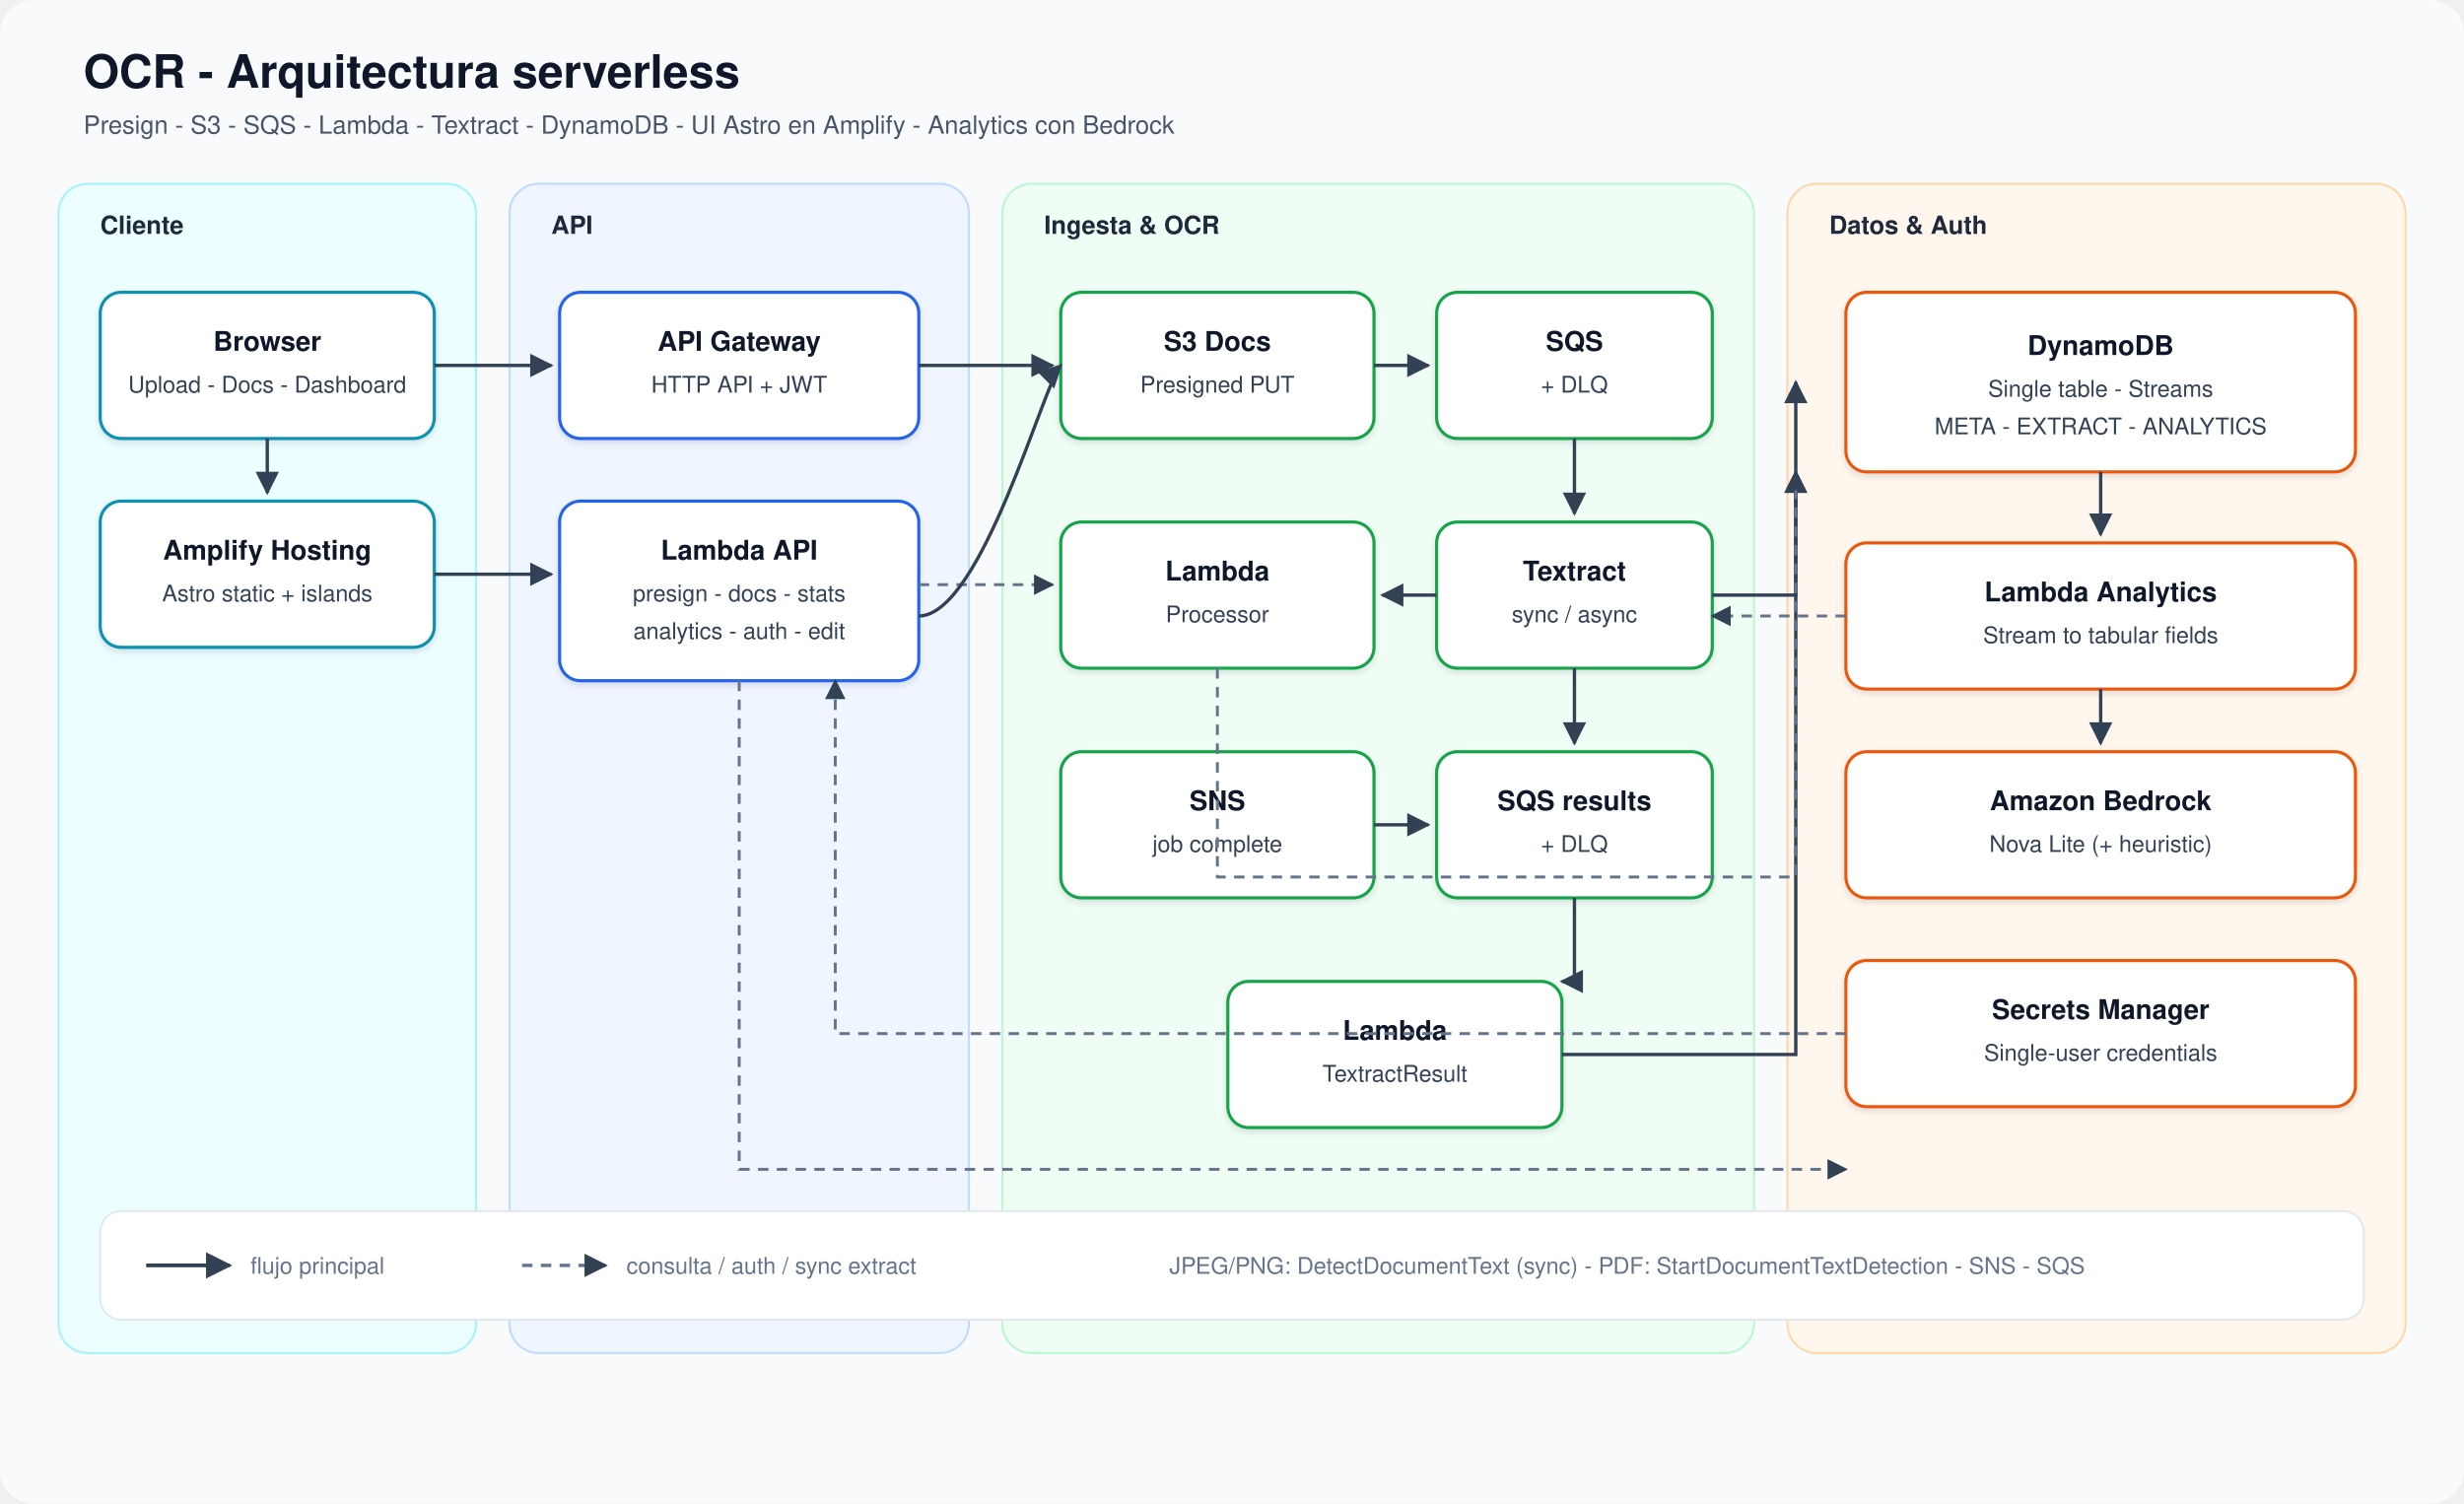
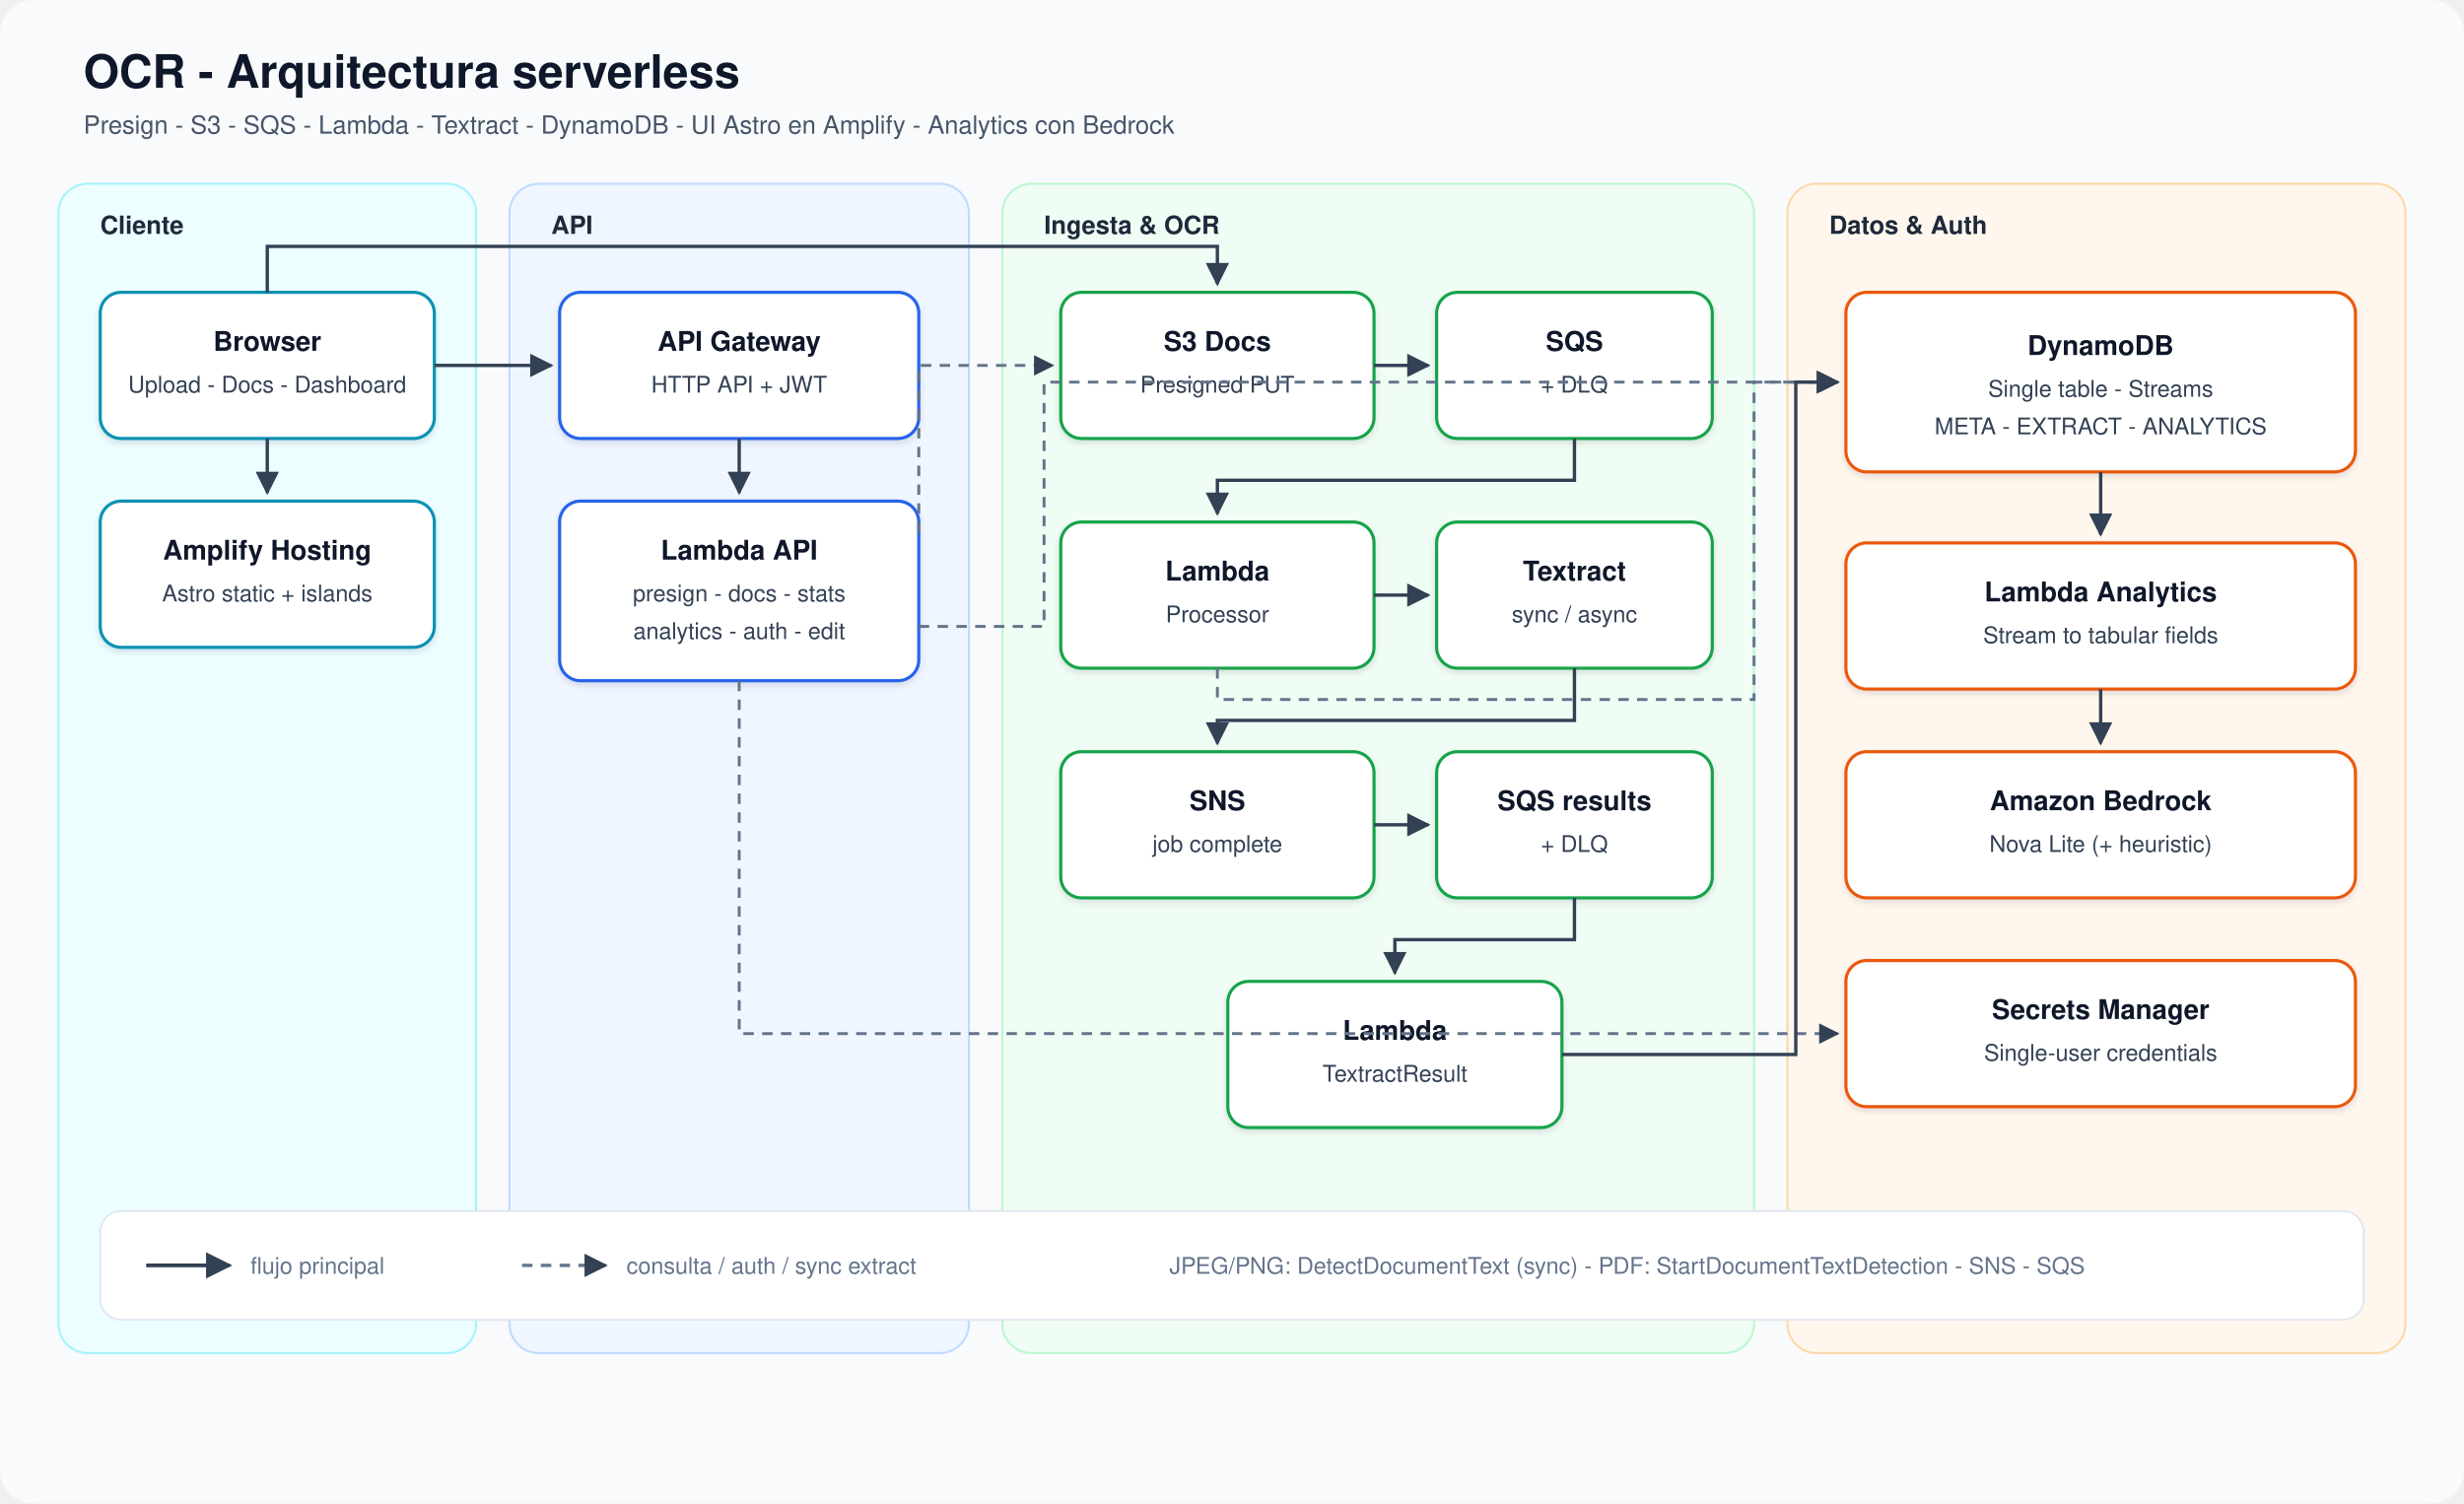
<svg xmlns="http://www.w3.org/2000/svg" viewBox="0 0 1180 720" role="img" aria-labelledby="title desc">
  <defs>
    <marker id="arrow" viewBox="0 0 10 10" refX="9" refY="5" markerWidth="7" markerHeight="7" orient="auto-start-reverse">
      <path d="M 0 0 L 10 5 L 0 10 z" fill="#334155" />
    </marker>
    <filter id="shadow" x="-4%" y="-4%" width="108%" height="112%">
      <feDropShadow dx="0" dy="1.5" stdDeviation="1.5" flood-color="#0f172a" flood-opacity="0.12" />
    </filter>
    <style>
      .label { font-family: "DM Sans", "Segoe UI", Helvetica, Arial, sans-serif; fill: #0f172a; }
      .muted { fill: #64748b; font-size: 11px; }
      .title { font-size: 22px; font-weight: 700; }
      .subtitle { font-size: 12px; fill: #475569; }
      .box-title { font-size: 13px; font-weight: 700; }
      .box-sub { font-size: 11px; fill: #334155; }
      .lane-title { font-size: 12px; font-weight: 700; fill: #1e293b; }
      .edge { stroke: #334155; stroke-width: 1.6; fill: none; marker-end: url(#arrow); }
      .edge-dashed { stroke: #64748b; stroke-width: 1.4; stroke-dasharray: 5 4; fill: none; marker-end: url(#arrow); }
    </style>
  </defs>
  <rect width="1180" height="720" rx="16" fill="#f8fafc" />
  <text x="40" y="42" class="label title">OCR - Arquitectura serverless</text>
  <text x="40" y="64" class="label subtitle">Presign - S3 - SQS - Lambda - Textract - DynamoDB - UI Astro en Amplify - Analytics con Bedrock</text>
  <rect x="28" y="88" width="200" height="560" rx="14" fill="#ecfeff" stroke="#a5f3fc" />
  <rect x="244" y="88" width="220" height="560" rx="14" fill="#eff6ff" stroke="#bfdbfe" />
  <rect x="480" y="88" width="360" height="560" rx="14" fill="#f0fdf4" stroke="#bbf7d0" />
  <rect x="856" y="88" width="296" height="560" rx="14" fill="#fff7ed" stroke="#fed7aa" />
  <text x="48" y="112" class="label lane-title">Cliente</text>
  <text x="264" y="112" class="label lane-title">API</text>
  <text x="500" y="112" class="label lane-title">Ingesta &amp; OCR</text>
  <text x="876" y="112" class="label lane-title">Datos &amp; Auth</text>
  <g filter="url(#shadow)">
    <rect x="48" y="140" width="160" height="70" rx="10" fill="#ffffff" stroke="#0891b2" stroke-width="1.5" />
  </g>
  <text x="128" y="168" text-anchor="middle" class="label box-title">Browser</text>
  <text x="128" y="188" text-anchor="middle" class="label box-sub">Upload - Docs - Dashboard</text>
  <g filter="url(#shadow)">
    <rect x="48" y="240" width="160" height="70" rx="10" fill="#ffffff" stroke="#0891b2" stroke-width="1.5" />
  </g>
  <text x="128" y="268" text-anchor="middle" class="label box-title">Amplify Hosting</text>
  <text x="128" y="288" text-anchor="middle" class="label box-sub">Astro static + islands</text>
  <g filter="url(#shadow)">
    <rect x="268" y="140" width="172" height="70" rx="10" fill="#ffffff" stroke="#2563eb" stroke-width="1.5" />
  </g>
  <text x="354" y="168" text-anchor="middle" class="label box-title">API Gateway</text>
  <text x="354" y="188" text-anchor="middle" class="label box-sub">HTTP API + JWT</text>
  <g filter="url(#shadow)">
    <rect x="268" y="240" width="172" height="86" rx="10" fill="#ffffff" stroke="#2563eb" stroke-width="1.5" />
  </g>
  <text x="354" y="268" text-anchor="middle" class="label box-title">Lambda API</text>
  <text x="354" y="288" text-anchor="middle" class="label box-sub">presign - docs - stats</text>
  <text x="354" y="306" text-anchor="middle" class="label box-sub">analytics - auth - edit</text>
  <g filter="url(#shadow)">
    <rect x="508" y="140" width="150" height="70" rx="10" fill="#ffffff" stroke="#16a34a" stroke-width="1.5" />
  </g>
  <text x="583" y="168" text-anchor="middle" class="label box-title">S3 Docs</text>
  <text x="583" y="188" text-anchor="middle" class="label box-sub">Presigned PUT</text>
  <g filter="url(#shadow)">
    <rect x="688" y="140" width="132" height="70" rx="10" fill="#ffffff" stroke="#16a34a" stroke-width="1.5" />
  </g>
  <text x="754" y="168" text-anchor="middle" class="label box-title">SQS</text>
  <text x="754" y="188" text-anchor="middle" class="label box-sub">+ DLQ</text>
  <g filter="url(#shadow)">
    <rect x="508" y="250" width="150" height="70" rx="10" fill="#ffffff" stroke="#16a34a" stroke-width="1.5" />
  </g>
  <text x="583" y="278" text-anchor="middle" class="label box-title">Lambda</text>
  <text x="583" y="298" text-anchor="middle" class="label box-sub">Processor</text>
  <g filter="url(#shadow)">
    <rect x="688" y="250" width="132" height="70" rx="10" fill="#ffffff" stroke="#16a34a" stroke-width="1.5" />
  </g>
  <text x="754" y="278" text-anchor="middle" class="label box-title">Textract</text>
  <text x="754" y="298" text-anchor="middle" class="label box-sub">sync / async</text>
  <g filter="url(#shadow)">
    <rect x="508" y="360" width="150" height="70" rx="10" fill="#ffffff" stroke="#16a34a" stroke-width="1.5" />
  </g>
  <text x="583" y="388" text-anchor="middle" class="label box-title">SNS</text>
  <text x="583" y="408" text-anchor="middle" class="label box-sub">job complete</text>
  <g filter="url(#shadow)">
    <rect x="688" y="360" width="132" height="70" rx="10" fill="#ffffff" stroke="#16a34a" stroke-width="1.5" />
  </g>
  <text x="754" y="388" text-anchor="middle" class="label box-title">SQS results</text>
  <text x="754" y="408" text-anchor="middle" class="label box-sub">+ DLQ</text>
  <g filter="url(#shadow)">
    <rect x="588" y="470" width="160" height="70" rx="10" fill="#ffffff" stroke="#16a34a" stroke-width="1.5" />
  </g>
  <text x="668" y="498" text-anchor="middle" class="label box-title">Lambda</text>
  <text x="668" y="518" text-anchor="middle" class="label box-sub">TextractResult</text>
  <g filter="url(#shadow)">
    <rect x="884" y="140" width="244" height="86" rx="10" fill="#ffffff" stroke="#ea580c" stroke-width="1.5" />
  </g>
  <text x="1006" y="170" text-anchor="middle" class="label box-title">DynamoDB</text>
  <text x="1006" y="190" text-anchor="middle" class="label box-sub">Single table - Streams</text>
  <text x="1006" y="208" text-anchor="middle" class="label box-sub">META - EXTRACT - ANALYTICS</text>
  <g filter="url(#shadow)">
    <rect x="884" y="260" width="244" height="70" rx="10" fill="#ffffff" stroke="#ea580c" stroke-width="1.5" />
  </g>
  <text x="1006" y="288" text-anchor="middle" class="label box-title">Lambda Analytics</text>
  <text x="1006" y="308" text-anchor="middle" class="label box-sub">Stream to tabular fields</text>
  <g filter="url(#shadow)">
    <rect x="884" y="360" width="244" height="70" rx="10" fill="#ffffff" stroke="#ea580c" stroke-width="1.5" />
  </g>
  <text x="1006" y="388" text-anchor="middle" class="label box-title">Amazon Bedrock</text>
  <text x="1006" y="408" text-anchor="middle" class="label box-sub">Nova Lite (+ heuristic)</text>
  <g filter="url(#shadow)">
    <rect x="884" y="460" width="244" height="70" rx="10" fill="#ffffff" stroke="#ea580c" stroke-width="1.5" />
  </g>
  <text x="1006" y="488" text-anchor="middle" class="label box-title">Secrets Manager</text>
  <text x="1006" y="508" text-anchor="middle" class="label box-sub">Single-user credentials</text>
  <path class="edge" d="M128 210 V236" />
  <path class="edge" d="M208 175 H264" />
-   <path class="edge" d="M208 275 H264" />
-   <path class="edge" d="M440 175 H504" />
-   <path class="edge-dashed" d="M440 280 H504" />
-   <path class="edge-dashed" d="M354 326 V560 H884" />
-   <path class="edge" d="M440 295 C470 295 500 183 508 175" />
+   <path class="edge" d="M354 210 V236" />
+   <path class="edge-dashed" d="M440 255 V175 H504" />
+   <path class="edge-dashed" d="M440 300 H500 V183 H880" />
+   <path class="edge-dashed" d="M354 326 V495 H880" />
+   <path class="edge" d="M128 140 V118 H583 V136" />
  <path class="edge" d="M658 175 H684" />
-   <path class="edge" d="M754 210 V246" />
-   <path class="edge" d="M688 285 H662" />
-   <path class="edge" d="M820 285 H860 V183" />
-   <path class="edge" d="M754 320 V356" />
+   <path class="edge" d="M754 210 V230 H583 V246" />
+   <path class="edge" d="M658 285 H684" />
+   <path class="edge-dashed" d="M583 320 V335 H840 V183 H880" />
+   <path class="edge" d="M754 320 V345 H583 V356" />
  <path class="edge" d="M658 395 H684" />
-   <path class="edge" d="M754 430 V470 H748" />
-   <path class="edge" d="M748 505 H860 V226" />
-   <path class="edge-dashed" d="M583 320 V420 H860 V226" />
+   <path class="edge" d="M754 430 V450 H668 V466" />
+   <path class="edge" d="M748 505 H860 V183 H880" />
  <path class="edge" d="M1006 226 V256" />
  <path class="edge" d="M1006 330 V356" />
-   <path class="edge-dashed" d="M884 295 H820" />
-   <path class="edge-dashed" d="M884 495 H400 V326" />
  <rect x="48" y="580" width="1084" height="52" rx="10" fill="#ffffff" stroke="#e2e8f0" />
  <line x1="70" y1="606" x2="110" y2="606" stroke="#334155" stroke-width="1.8" marker-end="url(#arrow)" />
  <text x="120" y="610" class="label muted">flujo principal</text>
  <line x1="250" y1="606" x2="290" y2="606" stroke="#64748b" stroke-width="1.6" stroke-dasharray="5 4" marker-end="url(#arrow)" />
  <text x="300" y="610" class="label muted">consulta / auth / sync extract</text>
  <text x="560" y="610" class="label muted">JPEG/PNG: DetectDocumentText (sync) - PDF: StartDocumentTextDetection - SNS - SQS</text>
</svg>
